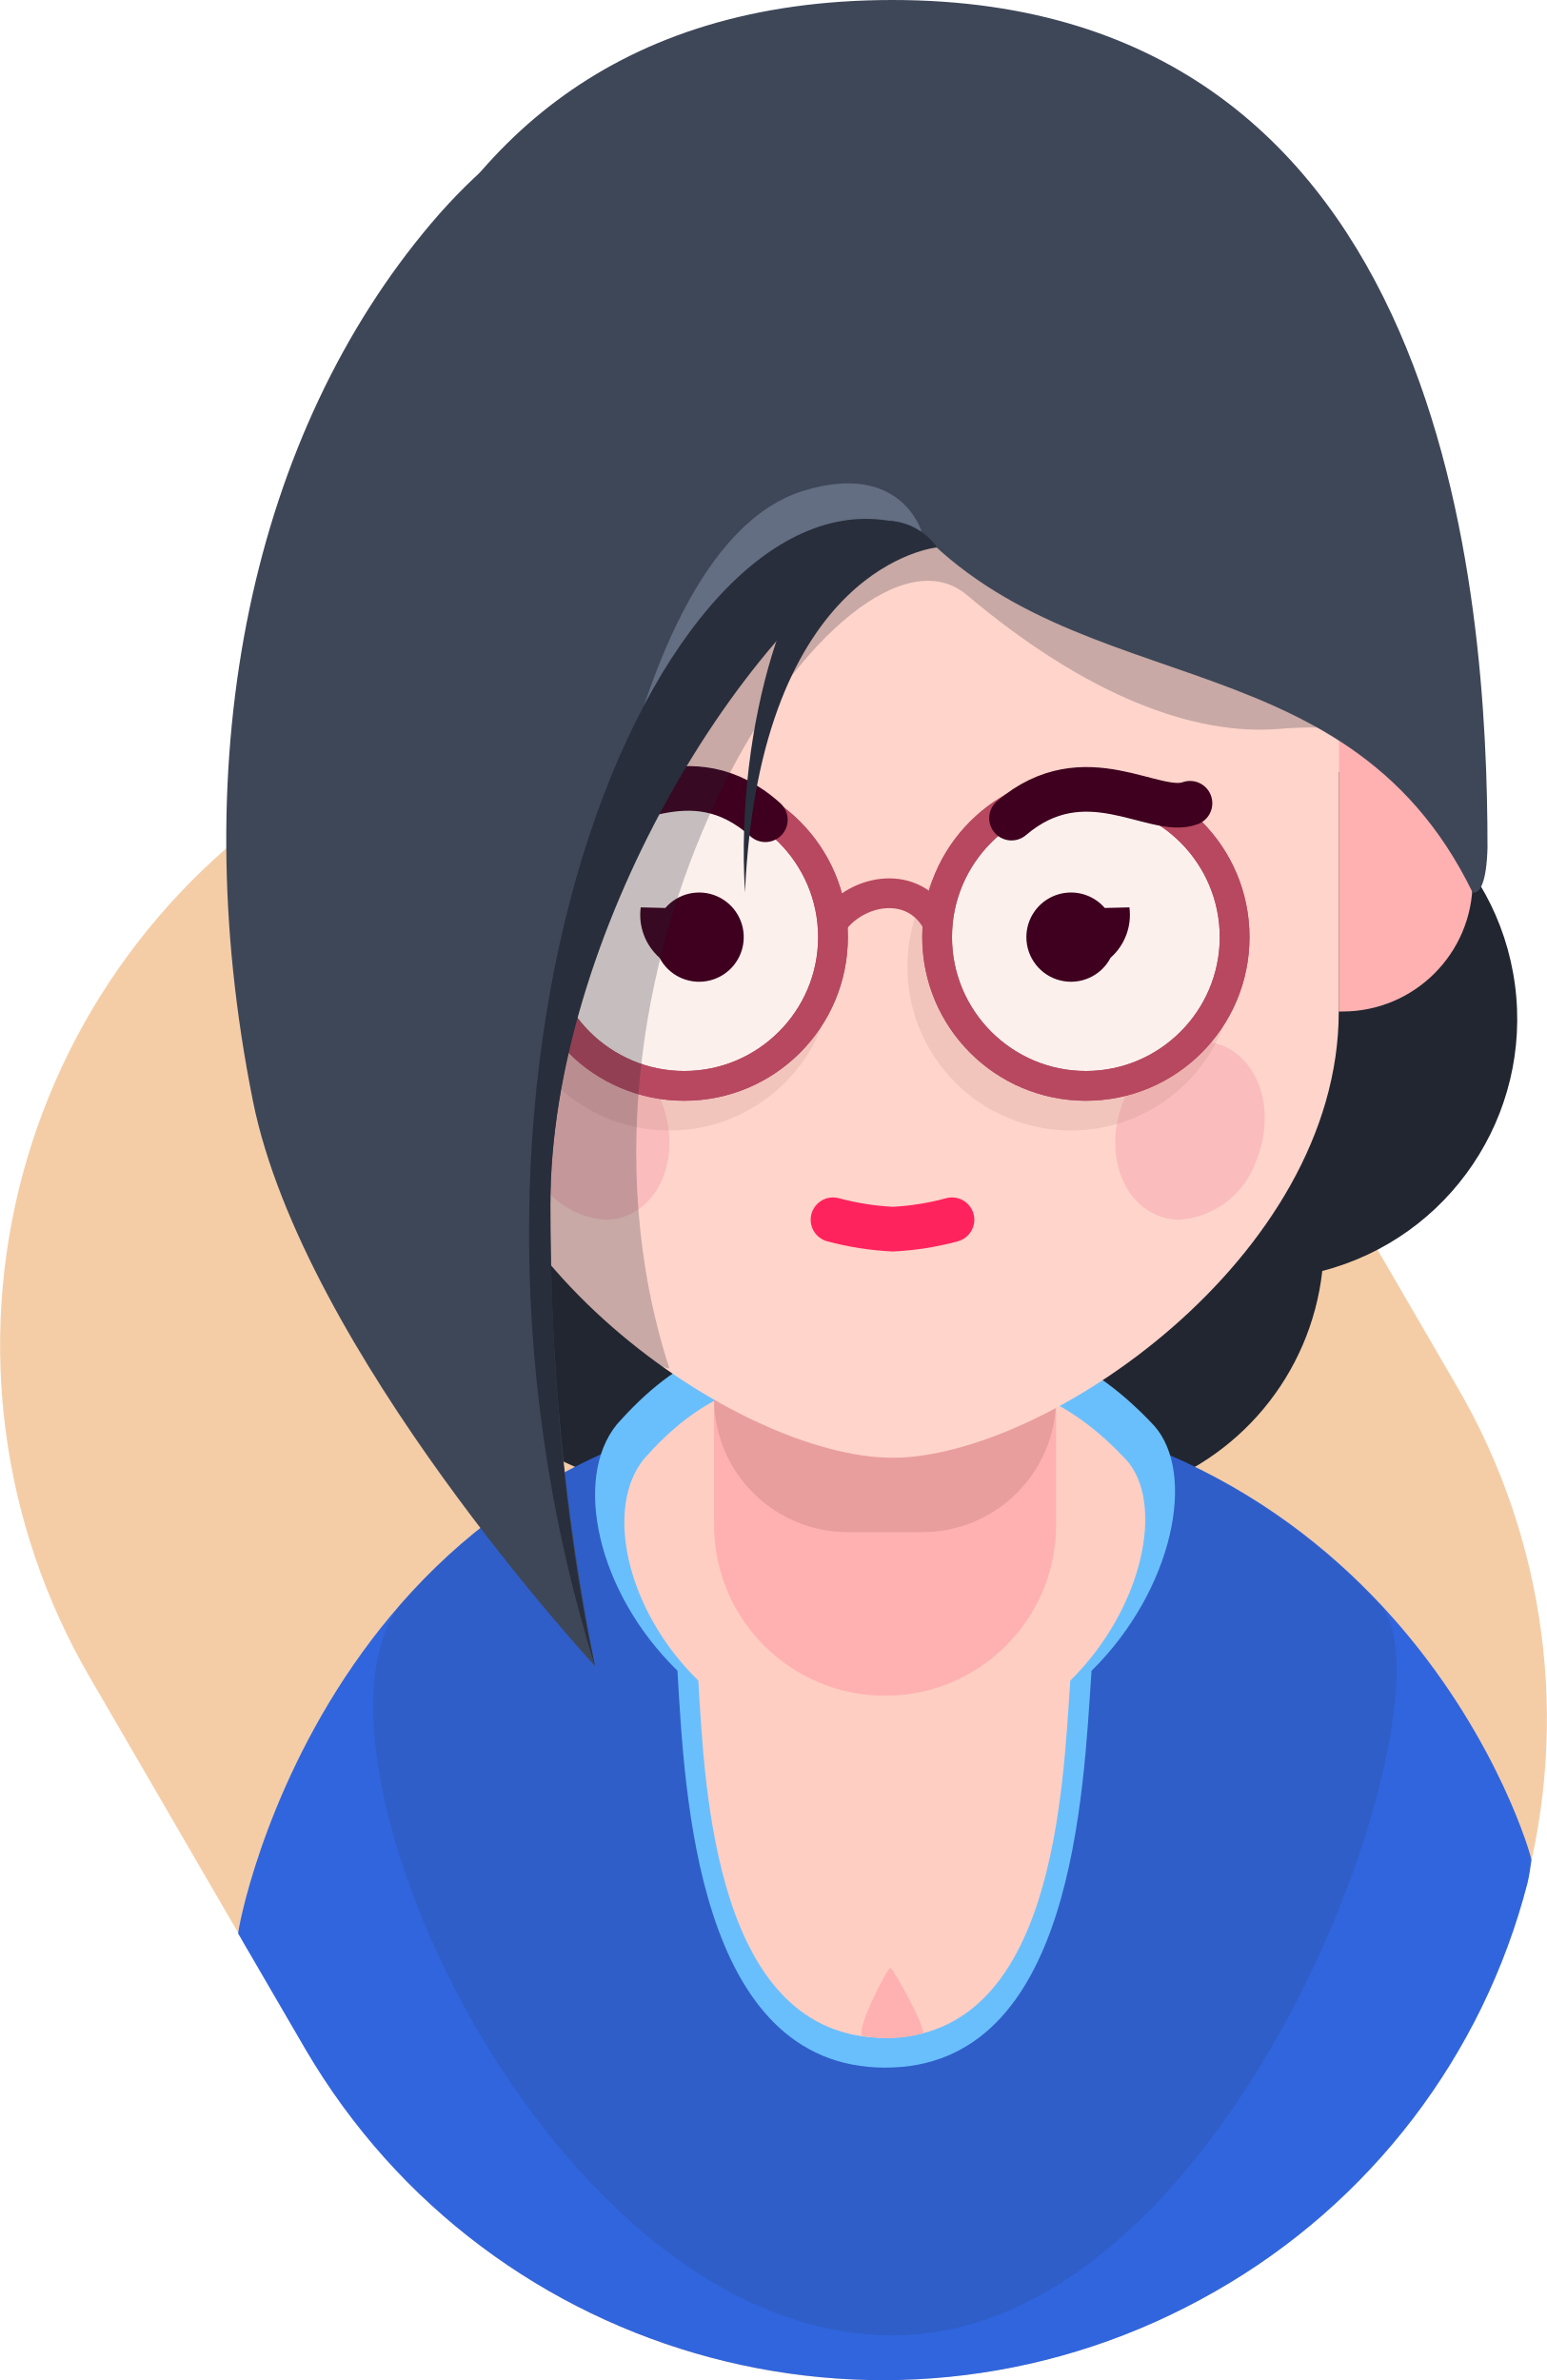
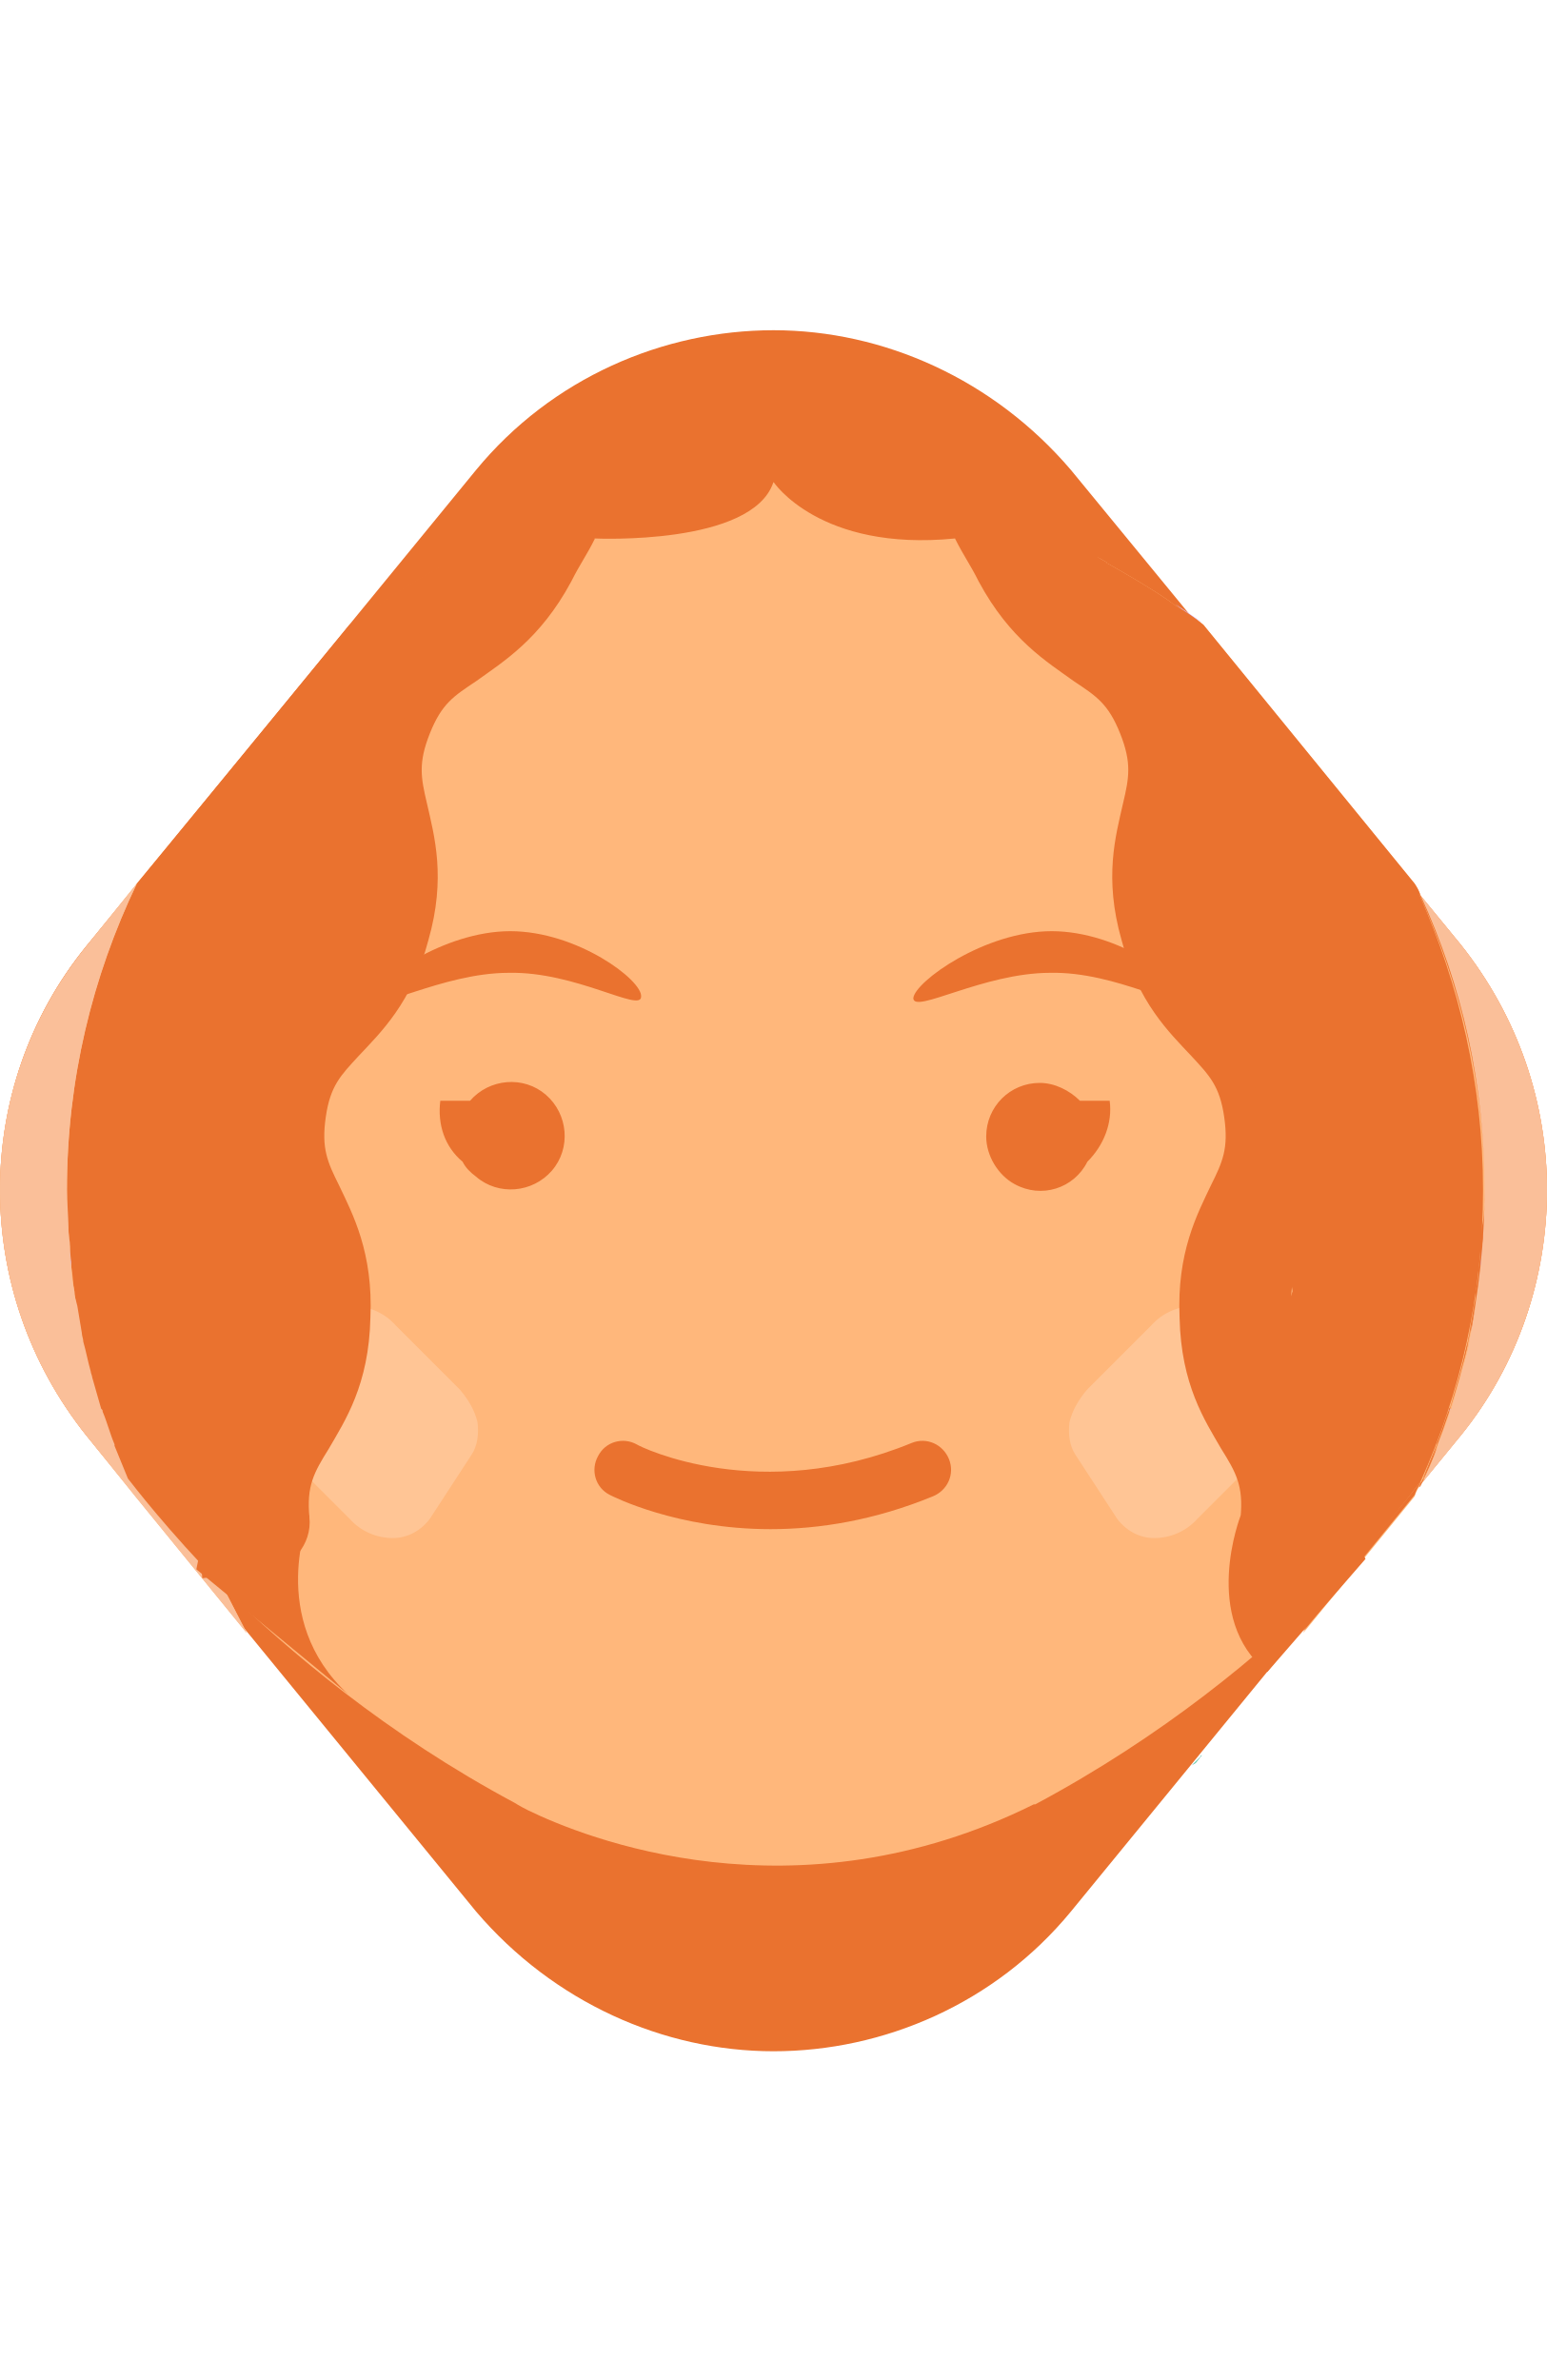
- <svg xmlns="http://www.w3.org/2000/svg" viewBox="0 0 104 160">
-   <defs>
-     <style>
- 	  .cls-1 {
- 		clip-path: url(#clip-Canvas);
- 	  }
- 
- 	  .cls-2 {
- 		fill: #f4cda7;
- 	  }
- 
- 	  .cls-3 {
- 		fill: #212631;
- 	  }
- 
- 	  .cls-4 {
- 		fill: #3065dd;
- 	  }
- 
- 	  .cls-5 {
- 		fill: rgba(38,34,35,0.42);
- 		opacity: 0.259;
- 	  }
- 
- 	  .cls-6 {
- 		fill: #69bffc;
- 	  }
- 
- 	  .cls-7 {
- 		fill: #ffcec3;
- 	  }
- 
- 	  .cls-8 {
- 		fill: #ffb1b1;
- 	  }
- 
- 	  .cls-9 {
- 		fill: rgba(142,81,81,0.53);
- 		opacity: 0.38;
- 	  }
- 
- 	  .cls-10 {
- 		fill: #ffd4cb;
- 	  }
- 
- 	  .cls-11 {
- 		fill: #fabcbc;
- 	  }
- 
- 	  .cls-12 {
- 		fill: rgba(169,124,114,0.68);
- 		opacity: 0.239;
- 	  }
- 
- 	  .cls-13 {
- 		fill: rgba(255,251,250,0.79);
- 	  }
- 
- 	  .cls-13, .cls-14, .cls-18 {
- 		stroke-linejoin: round;
- 	  }
- 
- 	  .cls-14, .cls-15, .cls-17, .cls-18 {
- 		fill: none;
- 	  }
- 
- 	  .cls-15 {
- 		stroke: #b74860;
- 		stroke-width: 2px;
- 	  }
- 
- 	  .cls-16 {
- 		fill: #3e001e;
- 	  }
- 
- 	  .cls-17 {
- 		stroke: #3e001e;
- 	  }
- 
- 	  .cls-17, .cls-18 {
- 		stroke-linecap: round;
- 		stroke-width: 3px;
- 	  }
- 
- 	  .cls-18 {
- 		stroke: #ff235d;
- 	  }
- 
- 	  .cls-19 {
- 		fill: rgba(33,38,49,0.45);
- 		opacity: 0.549;
- 	  }
- 
- 	  .cls-20 {
- 		fill: #3e4758;
- 	  }
- 
- 	  .cls-21 {
- 		fill: #636e83;
- 	  }
- 
- 	  .cls-22 {
- 		fill: #282e3b;
- 	  }
- 
- 	  .cls-23, .cls-24 {
- 		stroke: none;
- 	  }
- 
- 	  .cls-24 {
- 		fill: #b74860;
- 	  }
- 	</style>
-     <clipPath id="clip-Canvas">
-       <rect width="104" height="160" />
-     </clipPath>
-   </defs>
-   <g class="cls-1">
+ <svg xmlns="http://www.w3.org/2000/svg" version="1.1" id="Capa_1" x="0px" y="0px" viewBox="0 0 104 160" style="enable-background:new 0 0 104 160;" xml:space="preserve">
+   <style type="text/css">
+ 	.st0{fill:#EA722F;}
+ 	.st1{fill:#FFB77B;}
+ 	.st2{fill:#DBBDFF;}
+ 	.st3{fill:#FABF99;}
+ 	.st4{fill:#61D6A1;}
+ 	.st5{fill:#FFC595;}
+ </style>
+   <g>
    <g>
-       <path class="cls-2" d="M22.358,51.96a44.86,44.86,0,0,1,61.082,16.27l14.57,25.087A44.308,44.308,0,0,1,81.643,154.04a44.86,44.86,0,0,1-61.082-16.27L5.991,112.682A44.309,44.309,0,0,1,22.358,51.96Z" />
-       <path class="cls-3" d="M58.05,94.7a17.5,17.5,0,1,1,.9-23.393,17.48,17.48,0,0,1,8.156-4.748A17.5,17.5,0,1,1,88.893,85.444,17.5,17.5,0,0,1,58.05,94.7Z" />
-       <path class="cls-4" d="M59.031,94c35.136,0,43.968,30.687,43.92,31.052s-.148,1.1-.259,1.533A44.355,44.355,0,0,1,81.706,154.04a44.96,44.96,0,0,1-61.17-16.27l-4.26-7.324c-.086-.148-.141-.27-.261-.448S22.434,94,59.031,94Z" />
-       <path class="cls-5" d="M59.031,94c16.337,0,27,6.686,33.727,13.878C98.236,113.733,83.158,157,60,157s-40.905-39.461-33-49.231C33.493,100.38,43.585,94,59.031,94Z" />
-       <path class="cls-6" d="M45.543,112.315c-5.418-5.281-7.038-12.923-4.073-16.558,3.929-4.433,8.2-6.773,17.538-6.773,9.882,0,14.494,2.524,18.563,6.839,2.9,3.225,1.3,11.081-4.19,16.5C72.816,120.5,72.208,139,59.519,139,46.8,139,46.029,120.5,45.543,112.315Z" />
-       <path class="cls-7" d="M46.947,112.983c-4.866-4.753-6.321-11.63-3.658-14.9,3.529-3.99,7.361-6.1,15.753-6.1,8.876,0,13.018,2.272,16.673,6.155,2.606,2.9,1.165,9.973-3.763,14.846C71.443,120.347,70.9,137,59.5,137,48.074,137,47.384,120.353,46.947,112.983Z" />
-       <path class="cls-8" d="M57.987,136.864a9.194,9.194,0,0,0,4.053-.161c.254-.285-1.992-4.4-2.189-4.407S57.462,136.556,57.987,136.864Z" />
-       <rect class="cls-8" width="23" height="31" rx="11.5" transform="translate(48 83)" />
-       <rect class="cls-9" width="23" height="18" rx="9" transform="translate(48 85)" />
-       <path class="cls-10" d="M60,18A30,30,0,0,1,90,48V68c0,16.568-19.764,30-30,30S30,84.568,30,68V48A30,30,0,0,1,60,18Z" />
-       <path class="cls-11" d="M77.612,81.617c-2.442-1.165-3.352-4.623-2.032-7.726s4.368-4.673,6.809-3.509,3.352,4.623,2.032,7.726A5.906,5.906,0,0,1,79.316,82,3.933,3.933,0,0,1,77.612,81.617Zm-42-3.509c-1.311-3.1-.407-6.561,2.02-7.726s5.456.407,6.767,3.509.407,6.561-2.02,7.726A3.89,3.89,0,0,1,40.68,82,5.873,5.873,0,0,1,35.607,78.108Z" />
-       <path class="cls-8" d="M90,68V49h.25A8.75,8.75,0,0,1,99,57.75v1.5A8.75,8.75,0,0,1,90.25,68ZM29.75,68A8.751,8.751,0,0,1,21,59.25v-1.5A8.751,8.751,0,0,1,29.75,49H30V68Z" />
+       <path class="st0" d="M98.2,63.5L72,31.6c-5.2-6.1-12.6-9.4-20-9.4s-14.9,3.2-20,9.4l-26.2,32C1.9,68.4,0,74.2,0,80    c0,5.8,1.9,11.6,5.8,16.5l26.2,32c5.2,6.1,12.6,9.4,20,9.4s14.9-3.2,20-9.4l26.2-32c3.9-4.8,5.8-10.7,5.8-16.5    C104,74.2,102.1,68.4,98.2,63.5z" />
      <g>
-         <path class="cls-12" d="M61,65A11,11,0,1,1,72,76,11,11,0,0,1,61,65ZM34,65A11,11,0,1,1,45,76,11,11,0,0,1,34,65Z" />
        <g>
-           <g class="cls-13">
-             <path class="cls-23" d="M 73 73 C 67.486 73 63 68.514 63 63 C 63 57.486 67.486 53 73 53 C 78.514 53 83 57.486 83 63 C 83 68.514 78.514 73 73 73 Z M 46 73 C 40.486 73 36 68.514 36 63 C 36 57.486 40.486 53 46 53 C 51.514 53 56 57.486 56 63 C 56 68.514 51.514 73 46 73 Z" />
-             <path class="cls-24" d="M 46 54 C 41.037 54 37 58.037 37 63 C 37 67.963 41.037 72 46 72 C 50.962 72 55 67.963 55 63 C 55 58.037 50.962 54 46 54 M 73 54 C 68.037 54 64 58.037 64 63 C 64 67.963 68.037 72 73 72 C 77.962 72 82 67.963 82 63 C 82 58.037 77.962 54 73 54 M 46 52 C 52.075 52 57 56.925 57 63 C 57 69.075 52.075 74 46 74 C 39.925 74 35 69.075 35 63 C 35 56.925 39.925 52 46 52 Z M 73 52 C 79.075 52 84 56.925 84 63 C 84 69.075 79.075 74 73 74 C 66.925 74 62 69.075 62 63 C 62 56.925 66.925 52 73 52 Z" />
-           </g>
-           <g class="cls-14">
-             <path class="cls-23" d="M62,63A11,11,0,1,1,73,74,11,11,0,0,1,62,63ZM35,63A11,11,0,1,1,46,74,11,11,0,0,1,35,63Z" />
-             <path class="cls-24" d="M 46 54 C 41.037 54 37 58.037 37 63 C 37 67.963 41.037 72 46 72 C 50.962 72 55 67.963 55 63 C 55 58.037 50.962 54 46 54 M 73 54 C 68.037 54 64 58.037 64 63 C 64 67.963 68.037 72 73 72 C 77.962 72 82 67.963 82 63 C 82 58.037 77.962 54 73 54 M 46 52 C 52.075 52 57 56.925 57 63 C 57 69.075 52.075 74 46 74 C 39.925 74 35 69.075 35 63 C 35 56.925 39.925 52 46 52 Z M 73 52 C 79.075 52 84 56.925 84 63 C 84 69.075 79.075 74 73 74 C 66.925 74 62 69.075 62 63 C 62 56.925 66.925 52 73 52 Z" />
-           </g>
+           <path class="st1" d="M98.2,63.5l-2.7-3.3c-0.1-0.3-0.2-0.5-0.4-0.8L80.9,42c-0.6-0.5-1.2-0.9-1.9-1.3c-0.1-0.1-0.3-0.2-0.4-0.3      c-1.3-0.9-2.7-1.7-4.1-2.5c0,0-0.1,0-0.1-0.1c-0.7-0.4-1.5-0.8-2.2-1.1c0,0,0,0,0,0c-5.3-2.5-11.2-4-17.4-4.3      c-0.4,0-0.8,0-1.2,0h-2.7c-0.4,0-0.8,0-1.2,0c-6.2,0.3-12,1.8-17.4,4.3c0,0,0,0,0,0c-0.8,0.4-1.5,0.7-2.2,1.1c0,0-0.1,0-0.1,0.1      c-1.4,0.8-2.8,1.6-4.1,2.5c-0.1,0.1-0.3,0.2-0.4,0.3c-0.6,0.4-1.3,0.9-1.9,1.3L9.2,59.4l-3.3,4.1C1.9,68.4,0,74.2,0,80      s1.9,11.6,5.8,16.5l3.3,4.1l7.5,9.2l-1.6-3.1c4.4,4.3,11,9.9,19.6,14.5h0c0,0,0.3,0.2,0.9,0.5c3.7,1.8,17.9,7.6,34-0.4      c0,0,0,0,0.1,0h0c8.6-4.6,15.2-10.1,19.6-14.5l-1.6,3l7.5-9.2c0.1-0.3,0.2-0.5,0.4-0.8l2.7-3.3c3.9-4.8,5.8-10.7,5.8-16.5      S102.1,68.4,98.2,63.5z" />
+           <path class="st2" d="M80.1,118.7c0.1-0.1,0.2-0.1,0.3-0.2l0.4-0.5c0,0-0.1,0-0.1,0.1C80.5,118.3,80.3,118.5,80.1,118.7z" />
+           <path class="st2" d="M50.7,127.6c-0.4,0-0.7,0-1.1,0l0,0L50.7,127.6c0,0,0.1,0,0.1,0v0C50.8,127.6,50.8,127.6,50.7,127.6      C50.8,127.6,50.7,127.6,50.7,127.6z" />
+           <path class="st2" d="M40.2,124.6C40.2,124.6,40.2,124.6,40.2,124.6L40.2,124.6C40.3,124.6,40.2,124.6,40.2,124.6L40.2,124.6z" />
        </g>
-         <path class="cls-15" d="M56,62c1.653-2.27,5.432-2.909,7,0" />
+         <path class="st3" d="M104,80c0-5.8-1.9-11.6-5.8-16.5l-2.7-3.3c2.8,6,4.3,12.7,4.3,19.8c0,0.9,0,1.8-0.1,2.6     c0,0.4-0.1,0.8-0.1,1.2c0,0.5-0.1,0.9-0.1,1.4c-0.1,0.5-0.1,1-0.2,1.6c0,0.3-0.1,0.6-0.1,0.9c-0.1,0.6-0.2,1.2-0.3,1.8     c0,0.2-0.1,0.4-0.1,0.6c-0.1,0.7-0.3,1.3-0.5,2c0,0.1-0.1,0.3-0.1,0.4c-0.2,0.7-0.4,1.4-0.6,2.1c0,0.1,0,0.1-0.1,0.2     c-0.2,0.7-0.5,1.5-0.8,2.2c0,0,0,0,0,0.1c-0.3,0.9-0.7,1.8-1.1,2.6l2.7-3.3C102.1,91.6,104,85.8,104,80z" />
+         <path class="st2" d="M79,40.6c0.6,0.4,1.3,0.9,1.9,1.3C80.2,41.5,79.6,41.1,79,40.6z" />
+         <path class="st2" d="M98.8,89.6c0,0.2-0.1,0.4-0.1,0.6C98.7,90,98.8,89.8,98.8,89.6z" />
+         <path class="st2" d="M98.2,92.2c0,0.1-0.1,0.3-0.1,0.4C98.1,92.4,98.2,92.3,98.2,92.2z" />
+         <path class="st2" d="M97.5,94.7c0,0.1,0,0.1-0.1,0.2C97.4,94.8,97.4,94.7,97.5,94.7z" />
+         <path class="st2" d="M96.6,97.1C96.6,97.1,96.6,97.1,96.6,97.1C96.6,97.1,96.6,97.1,96.6,97.1z" />
+         <path class="st2" d="M99.3,86.8c0,0.3-0.1,0.6-0.1,0.9C99.2,87.4,99.3,87.1,99.3,86.8z" />
+         <path class="st2" d="M99.6,83.8c0,0.5-0.1,0.9-0.1,1.4C99.6,84.8,99.6,84.3,99.6,83.8z" />
+         <path class="st2" d="M99.8,80c0,0.9,0,1.8-0.1,2.6C99.8,81.8,99.8,80.9,99.8,80z" />
+         <path class="st2" d="M4.7,83.8c0,0.5,0.1,0.9,0.1,1.4C4.7,84.8,4.7,84.3,4.7,83.8z" />
+         <path class="st2" d="M4.5,80c0,0.9,0,1.8,0.1,2.6C4.5,81.8,4.5,80.9,4.5,80z" />
+         <path class="st4" d="M80.1,118.7c0.1-0.1,0.2-0.1,0.3-0.2l0.4-0.5c0,0-0.1,0-0.1,0.1C80.5,118.3,80.3,118.5,80.1,118.7z" />
+         <path class="st0" d="M4.6,82.6c0,0.4,0.1,0.8,0.1,1.2C4.6,83.4,4.6,83,4.6,82.6z" />
+         <path class="st0" d="M95.5,99.6c-0.6,0.8-2.7,3.5-6.3,7.1l-1.6,3l7.5-9.2c0.1-0.3,0.2-0.5,0.4-0.8l-0.1,0.1     C95.4,99.8,95.5,99.7,95.5,99.6z" />
+         <path class="st0" d="M78.6,40.4c0.1,0.1,0.3,0.2,0.4,0.3C78.8,40.6,78.7,40.5,78.6,40.4z" />
+         <path class="st0" d="M98.1,92.6c-0.2,0.7-0.4,1.4-0.6,2.1C97.7,94,97.9,93.3,98.1,92.6z" />
+         <path class="st0" d="M97.4,94.9c-0.2,0.7-0.5,1.5-0.8,2.2C96.9,96.4,97.2,95.6,97.4,94.9z" />
+         <path class="st0" d="M98.7,90.2c-0.1,0.7-0.3,1.3-0.5,2C98.4,91.5,98.5,90.9,98.7,90.2z" />
+         <path class="st0" d="M99.2,87.7c-0.1,0.6-0.2,1.2-0.3,1.8C98.9,89,99.1,88.3,99.2,87.7z" />
+         <path class="st0" d="M99.7,82.6c0,0.4-0.1,0.8-0.1,1.2C99.7,83.4,99.7,83,99.7,82.6z" />
+         <path class="st0" d="M99.5,85.2c-0.1,0.5-0.1,1.1-0.2,1.6C99.4,86.3,99.4,85.8,99.5,85.2z" />
+         <path class="st0" d="M95.7,99.4C95.7,99.4,95.6,99.4,95.7,99.4c-0.1,0.1-0.1,0.2-0.2,0.3c0,0.1-0.1,0.2-0.1,0.3l0.1-0.1     c0.4-0.9,0.8-1.7,1.1-2.6C96.3,97.9,96,98.6,95.7,99.4z" />
+         <path class="st0" d="M99.8,80c0,7-1.5,13.6-4.2,19.6c0.1-0.1,0.1-0.1,0.1-0.2c0,0,0-0.1,0-0.1c0.3-0.7,0.6-1.5,0.9-2.2     c0,0,0,0,0-0.1c0.3-0.7,0.5-1.5,0.8-2.2c0-0.1,0-0.1,0.1-0.2c0.2-0.7,0.4-1.4,0.6-2.1c0-0.1,0.1-0.3,0.1-0.4     c0.2-0.7,0.3-1.3,0.5-2c0-0.2,0.1-0.4,0.1-0.6c0.1-0.6,0.2-1.2,0.3-1.8c0.1-0.3,0.1-0.6,0.1-0.9c0.1-0.5,0.2-1,0.2-1.6     c0.1-0.5,0.1-0.9,0.1-1.4c0-0.4,0.1-0.8,0.1-1.2C99.8,81.8,99.8,80.9,99.8,80c0-7.1-1.5-13.7-4.3-19.8l-0.1-0.1     C98.2,66.2,99.8,72.9,99.8,80z" />
      </g>
-       <path class="cls-16" d="M69,63a3,3,0,0,1,5.271-1.96c.555-.008,1.1-.024,1.656-.04a3.845,3.845,0,0,1-1.266,3.386A3,3,0,0,1,69,63ZM44.338,64.385A3.845,3.845,0,0,1,43.074,61c.554.016,1.1.032,1.655.04a3,3,0,1,1-.391,3.345Z" />
-       <path class="cls-17" d="M68,52c4.944-4.208,9.579-.1,12-1" transform="translate(0 3)" />
-       <path class="cls-17" d="M49.453,54.109c-5.093-4.58-9.867-.114-12.361-1.088" transform="translate(2 1)" />
-       <path class="cls-18" d="M56,82a19.183,19.183,0,0,0,4.014.632A18.758,18.758,0,0,0,64,82" />
-       <path class="cls-19" d="M45,92C35.931,63.934,56.943,33.209,65,40s15.3,9.481,21,9,9,1,9,1L62,30S38.333,39.936,35,58s-1.063,18.7-1,23S43.187,91.781,45,92Z" />
-       <path class="cls-20" d="M60,33.567C70.9,47.815,90.234,41.978,99,60c.506.1.938-.722,1-3,0-16.73-2.524-57-40-57S20,39.111,20,57h.875C20.875,47.527,55.17,45.977,60,33.567Z" />
-       <path class="cls-20" d="M61,35C49.591,41.139,36.987,63.146,37,81a155.239,155.239,0,0,0,3,31S20.377,90.847,17,74c-4.714-23.519.091-44.944,12-59S55,4,55,4,65.6,31.4,61,35Z" />
-       <path class="cls-21" d="M61.957,35.741S50.964,30.079,41,56c2.337-11,6.415-20.964,13-23S61.957,35.741,61.957,35.741Z" />
-       <path class="cls-22" d="M63.993,36.8S52.073,37.91,51.082,60.008c-.694-11.472,3.146-22.929,7.134-24.53S63.993,36.8,63.993,36.8Z" transform="translate(-1)" />
-       <path class="cls-22" d="M61.248,35.383C49.839,41.522,36.987,63.146,37,81s2.642,29.4,3,31C27.132,70.816,44.755,29.864,61.248,35.383Z" />
+       <path class="st0" d="M32.2,36.7c-0.8,0.4-1.5,0.7-2.2,1.1c0,0-0.1,0-0.1,0.1c-1.4,0.8-2.8,1.6-4.1,2.5c-0.1,0.1-0.3,0.2-0.4,0.3    c-0.6,0.4-1.3,0.9-1.9,1.3L9.2,59.4c-3,6.2-4.7,13.2-4.7,20.6c0,0.9,0,1.8,0.1,2.6c0,0.4,0.1,0.8,0.1,1.2c0,0.5,0.1,0.9,0.1,1.4    c0.1,0.5,0.1,1.1,0.2,1.6c0,0.3,0.1,0.6,0.1,0.9c0.1,0.6,0.2,1.2,0.3,1.8c0,0.2,0.1,0.4,0.1,0.6c0.1,0.7,0.3,1.3,0.5,2    c0,0.1,0.1,0.3,0.1,0.4c0.2,0.7,0.4,1.4,0.6,2.1c0,0.1,0,0.1,0.1,0.2c0.2,0.7,0.5,1.5,0.8,2.2c0,0,0,0,0,0.1    c0.3,0.8,0.6,1.5,0.9,2.2c0,0,0,0.1,0,0.1c0.3,0.5,2.5,3.4,6.4,7.3l-0.7-1.4C-4.1,68.7,31.8,37.1,32.2,36.7z" />
+       <path class="st0" d="M95.5,99.6c2.7-6,4.2-12.6,4.2-19.6c0-7.1-1.6-13.8-4.3-19.9l0.1,0.1c-0.1-0.3-0.2-0.5-0.4-0.8L80.9,42    c-0.6-0.5-1.2-0.9-1.9-1.3c-0.1-0.1-0.3-0.2-0.4-0.3c-1.3-0.9-2.7-1.7-4.1-2.5c0,0-0.1,0-0.1-0.1c-0.7-0.4-1.5-0.8-2.2-1.1    c0.4,0.4,36.3,32,17.9,68.6l-0.8,1.4C92.8,103.2,94.9,100.4,95.5,99.6z" />
+       <path class="st3" d="M8.6,99.4c-0.3-0.7-0.6-1.5-0.9-2.2c0,0,0,0,0-0.1c-0.3-0.7-0.5-1.5-0.8-2.2c0-0.1,0-0.1-0.1-0.2    c-0.2-0.7-0.4-1.4-0.6-2.1c0-0.1-0.1-0.3-0.1-0.4c-0.2-0.7-0.3-1.3-0.5-2c0-0.2-0.1-0.4-0.1-0.6c-0.1-0.6-0.2-1.2-0.3-1.8    C5.1,87.4,5,87.1,5,86.8c-0.1-0.5-0.2-1-0.2-1.6c-0.1-0.5-0.1-0.9-0.1-1.4c0-0.4-0.1-0.8-0.1-1.2c0-0.9-0.1-1.8-0.1-2.6    c0-7.4,1.7-14.3,4.7-20.6l-3.3,4.1C1.9,68.4,0,74.2,0,80s1.9,11.6,5.8,16.5l3.3,4.1l7.5,9.2l-1.6-3.1C11.2,102.8,9,99.9,8.6,99.4    C8.6,99.4,8.6,99.4,8.6,99.4z" />
+       <g>
+         <path class="st5" d="M85.6,93.4l-2.8-4.3c-0.6-0.8-1.5-1.3-2.5-1.3s-2.1,0.4-2.9,1.3l-4.3,4.3c-0.6,0.7-1,1.4-1.2,2.2     c-0.1,0.8,0,1.6,0.4,2.2l2.8,4.3c0.6,0.8,1.5,1.3,2.5,1.3s2.1-0.4,2.9-1.3l4.3-4.3c0.6-0.7,1-1.4,1.2-2.2     C86.1,94.8,86,94.1,85.6,93.4z" />
+         <path class="st5" d="M18.4,93.4l2.8-4.3c0.6-0.8,1.5-1.3,2.5-1.3s2.1,0.4,2.9,1.3l4.3,4.3c0.6,0.7,1,1.4,1.2,2.2     c0.1,0.8,0,1.6-0.4,2.2l-2.8,4.3c-0.6,0.8-1.5,1.3-2.5,1.3s-2.1-0.4-2.9-1.3l-4.3-4.3c-0.6-0.7-1-1.4-1.2-2.2     C17.9,94.8,18,94.1,18.4,93.4z" />
+       </g>
+       <g>
+         <path class="st0" d="M34.2,65.4c-4.5,0-9.2,2.8-9.2,1.7c0.1-1.1,4.8-4.5,9.3-4.5c4.5,0,8.9,3.3,8.8,4.4     C43.1,68.1,38.7,65.3,34.2,65.4z" />
+         <path class="st0" d="M70.6,65.4c-4.5,0-9.2,2.8-9.2,1.7c0.1-1.1,4.8-4.5,9.3-4.5c4.5,0,8.9,3.3,8.8,4.4     C79.5,68.1,75.1,65.3,70.6,65.4z" />
+         <path class="st0" d="M51.8,102.8c-6.3,0-10.6-2.2-10.8-2.3c-1-0.5-1.3-1.7-0.8-2.6c0.5-1,1.7-1.3,2.6-0.8     c0.3,0.2,8.3,4.1,18.5-0.1c1-0.4,2.1,0.1,2.5,1.1c0.4,1-0.1,2.1-1.1,2.5C58.8,102.2,55.1,102.8,51.8,102.8z" />
+         <path class="st0" d="M66.3,76.4c0-2,1.6-3.6,3.6-3.6c1,0,2,0.5,2.7,1.2c0.7,0,1.3,0,2,0c0.2,1.5-0.4,3-1.5,4.1     c-0.9,1.8-3.1,2.5-4.9,1.5C67.1,79,66.3,77.7,66.3,76.4z M31.1,78.1c-1.2-1-1.7-2.5-1.5-4.1c0.7,0,1.3,0,2,0     c1.3-1.5,3.6-1.7,5.1-0.4c1.5,1.3,1.7,3.6,0.4,5.1c-1.3,1.5-3.6,1.7-5.1,0.4C31.6,78.8,31.3,78.5,31.1,78.1z" />
+       </g>
+       <g>
+         <path class="st0" d="M38.4,39.1c0.6-1.2,1-1.7,1.6-2.9c-2.6-1.5-3.9-2.3-6.5-3.8c-0.7,1.2-1.1,1.8-1.7,3.1     c-1,1.9-1.9,2.5-3.5,3.4c-1.9,1.2-4.6,3-6.4,7.5c-1.8,4.5-1.1,7.6-0.5,9.8c0.5,1.8,0.7,2.7,0.2,4.9c-0.6,2.1-1.3,2.8-2.6,4.1     c-1.6,1.6-3.8,3.9-4.5,8.7c-0.7,4.8,0.7,7.7,1.7,9.7c0.9,1.6,1.3,2.5,1.2,4.7c-0.1,2.2-0.6,3-1.6,4.6c-1.2,1.9-2.8,4.7-2.5,9.6     c0.1,1.5,0.2,2.2,0.3,3.6c1.6-0.2,2.8-0.3,4.1-0.4c1.9-0.2,3.3-1.9,3.1-3.7c0,0,0,0,0,0c-0.2-2.1,0.3-3,1.3-4.6     c1.1-1.9,2.7-4.3,2.8-8.8c0.2-4.4-1.2-7-2.1-8.9c-0.8-1.6-1.2-2.5-0.9-4.6c0.3-2.1,1-2.8,2.2-4.1c1.5-1.6,3.6-3.6,4.7-7.8     c1.2-4.2,0.4-7-0.1-9.2c-0.4-1.7-0.6-2.7,0.2-4.7c0.8-2,1.6-2.5,3.1-3.5C33.8,44.5,36.3,43,38.4,39.1z" />
+       </g>
+       <g>
+         <path class="st0" d="M65.8,39.1c-0.6-1.2-1-1.7-1.6-2.9c2.6-1.5,3.9-2.3,6.5-3.8c0.7,1.2,1.1,1.8,1.7,3.1c1,1.9,1.9,2.5,3.5,3.4     c1.9,1.2,4.6,3,6.4,7.5c1.8,4.5,1.1,7.6,0.5,9.8c-0.5,1.8-0.7,2.7-0.2,4.9c0.6,2.1,1.3,2.8,2.6,4.1c1.6,1.6,3.8,3.9,4.5,8.7     c0.7,4.8-0.7,7.7-1.7,9.7c-0.9,1.6-1.3,2.5-1.2,4.7c0.1,2.2,0.6,3,1.6,4.6c1.2,1.9,2.8,4.7,2.5,9.6c-0.1,1.5-0.2,2.2-0.3,3.6     c-1.6-0.2-2.8-0.3-4.1-0.4c-1.9-0.2-3.3-1.9-3.1-3.7c0,0,0,0,0,0c0.2-2.1-0.3-3-1.3-4.6c-1.1-1.9-2.7-4.3-2.8-8.8     c-0.2-4.4,1.2-7,2.1-8.9c0.8-1.6,1.2-2.5,0.9-4.6c-0.3-2.1-1-2.8-2.2-4.1c-1.5-1.6-3.6-3.6-4.7-7.8c-1.2-4.2-0.4-7,0.1-9.2     c0.4-1.7,0.6-2.7-0.2-4.7c-0.8-2-1.6-2.5-3.1-3.5C70.4,44.5,67.9,43,65.8,39.1z" />
+       </g>
+       <polygon class="st0" points="14.3,106 7.5,92.2 8.3,68.5 16.7,53.9 28.9,38.5 25,60.2 16.7,97.8   " />
+       <polygon class="st0" points="68.6,33.6 79.5,48 80.9,64.1 84.6,73.6 86.9,86.8 85,92.4 90.2,102 91,105.3 97.4,90.2 95.5,64.9     83.9,47.6   " />
+       <path class="st0" d="M40,36.2c0,0,10.6,0.5,12-3.8c0,0,3.1,4.7,12.2,3.8l5.3,1.7l-0.9-6.3l-13.2-5H43.8L36,31l-4.3,4.5L40,36.2z" />
+       <path class="st0" d="M20.8,101.9c0,0-2.9,6.9,2.6,12l-10.2-8.4l1.7-8.4L20.8,101.9z" />
+       <path class="st0" d="M83.4,101.9c0,0-2.7,6.9,1.8,10.5l6.6-7.6l-2.8-5.1L83.4,101.9z" />
    </g>
  </g>
</svg>
